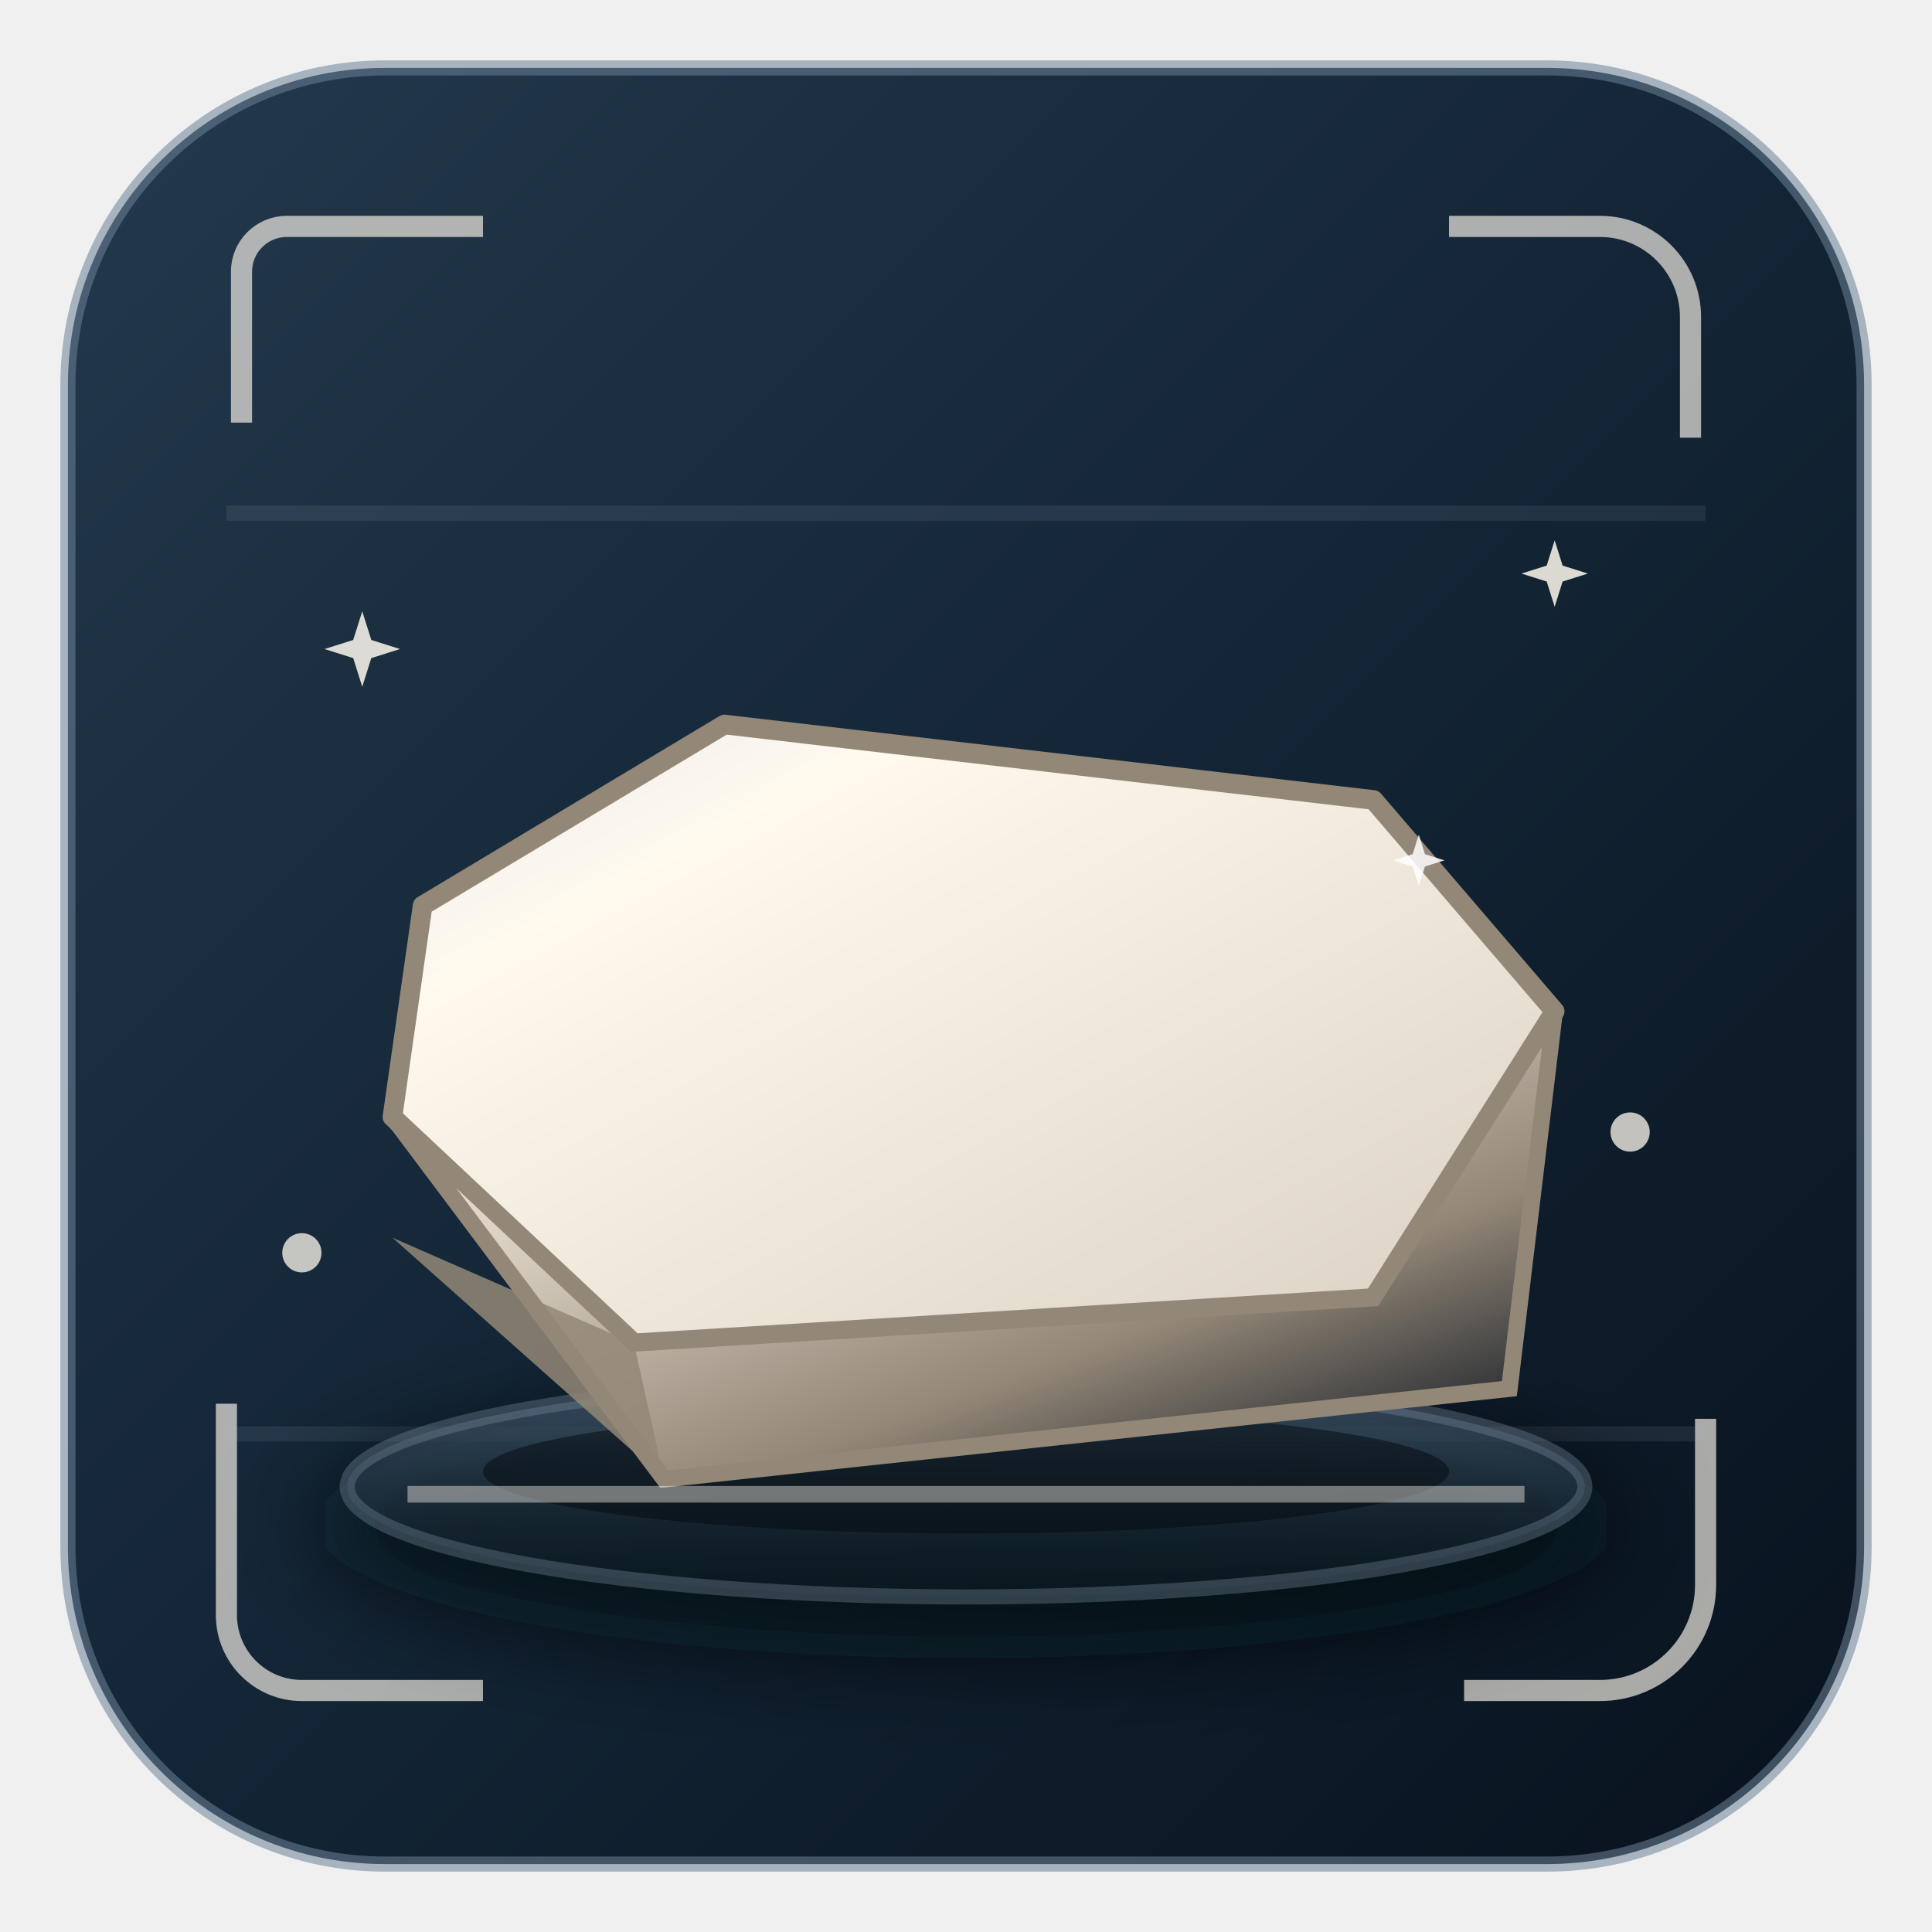
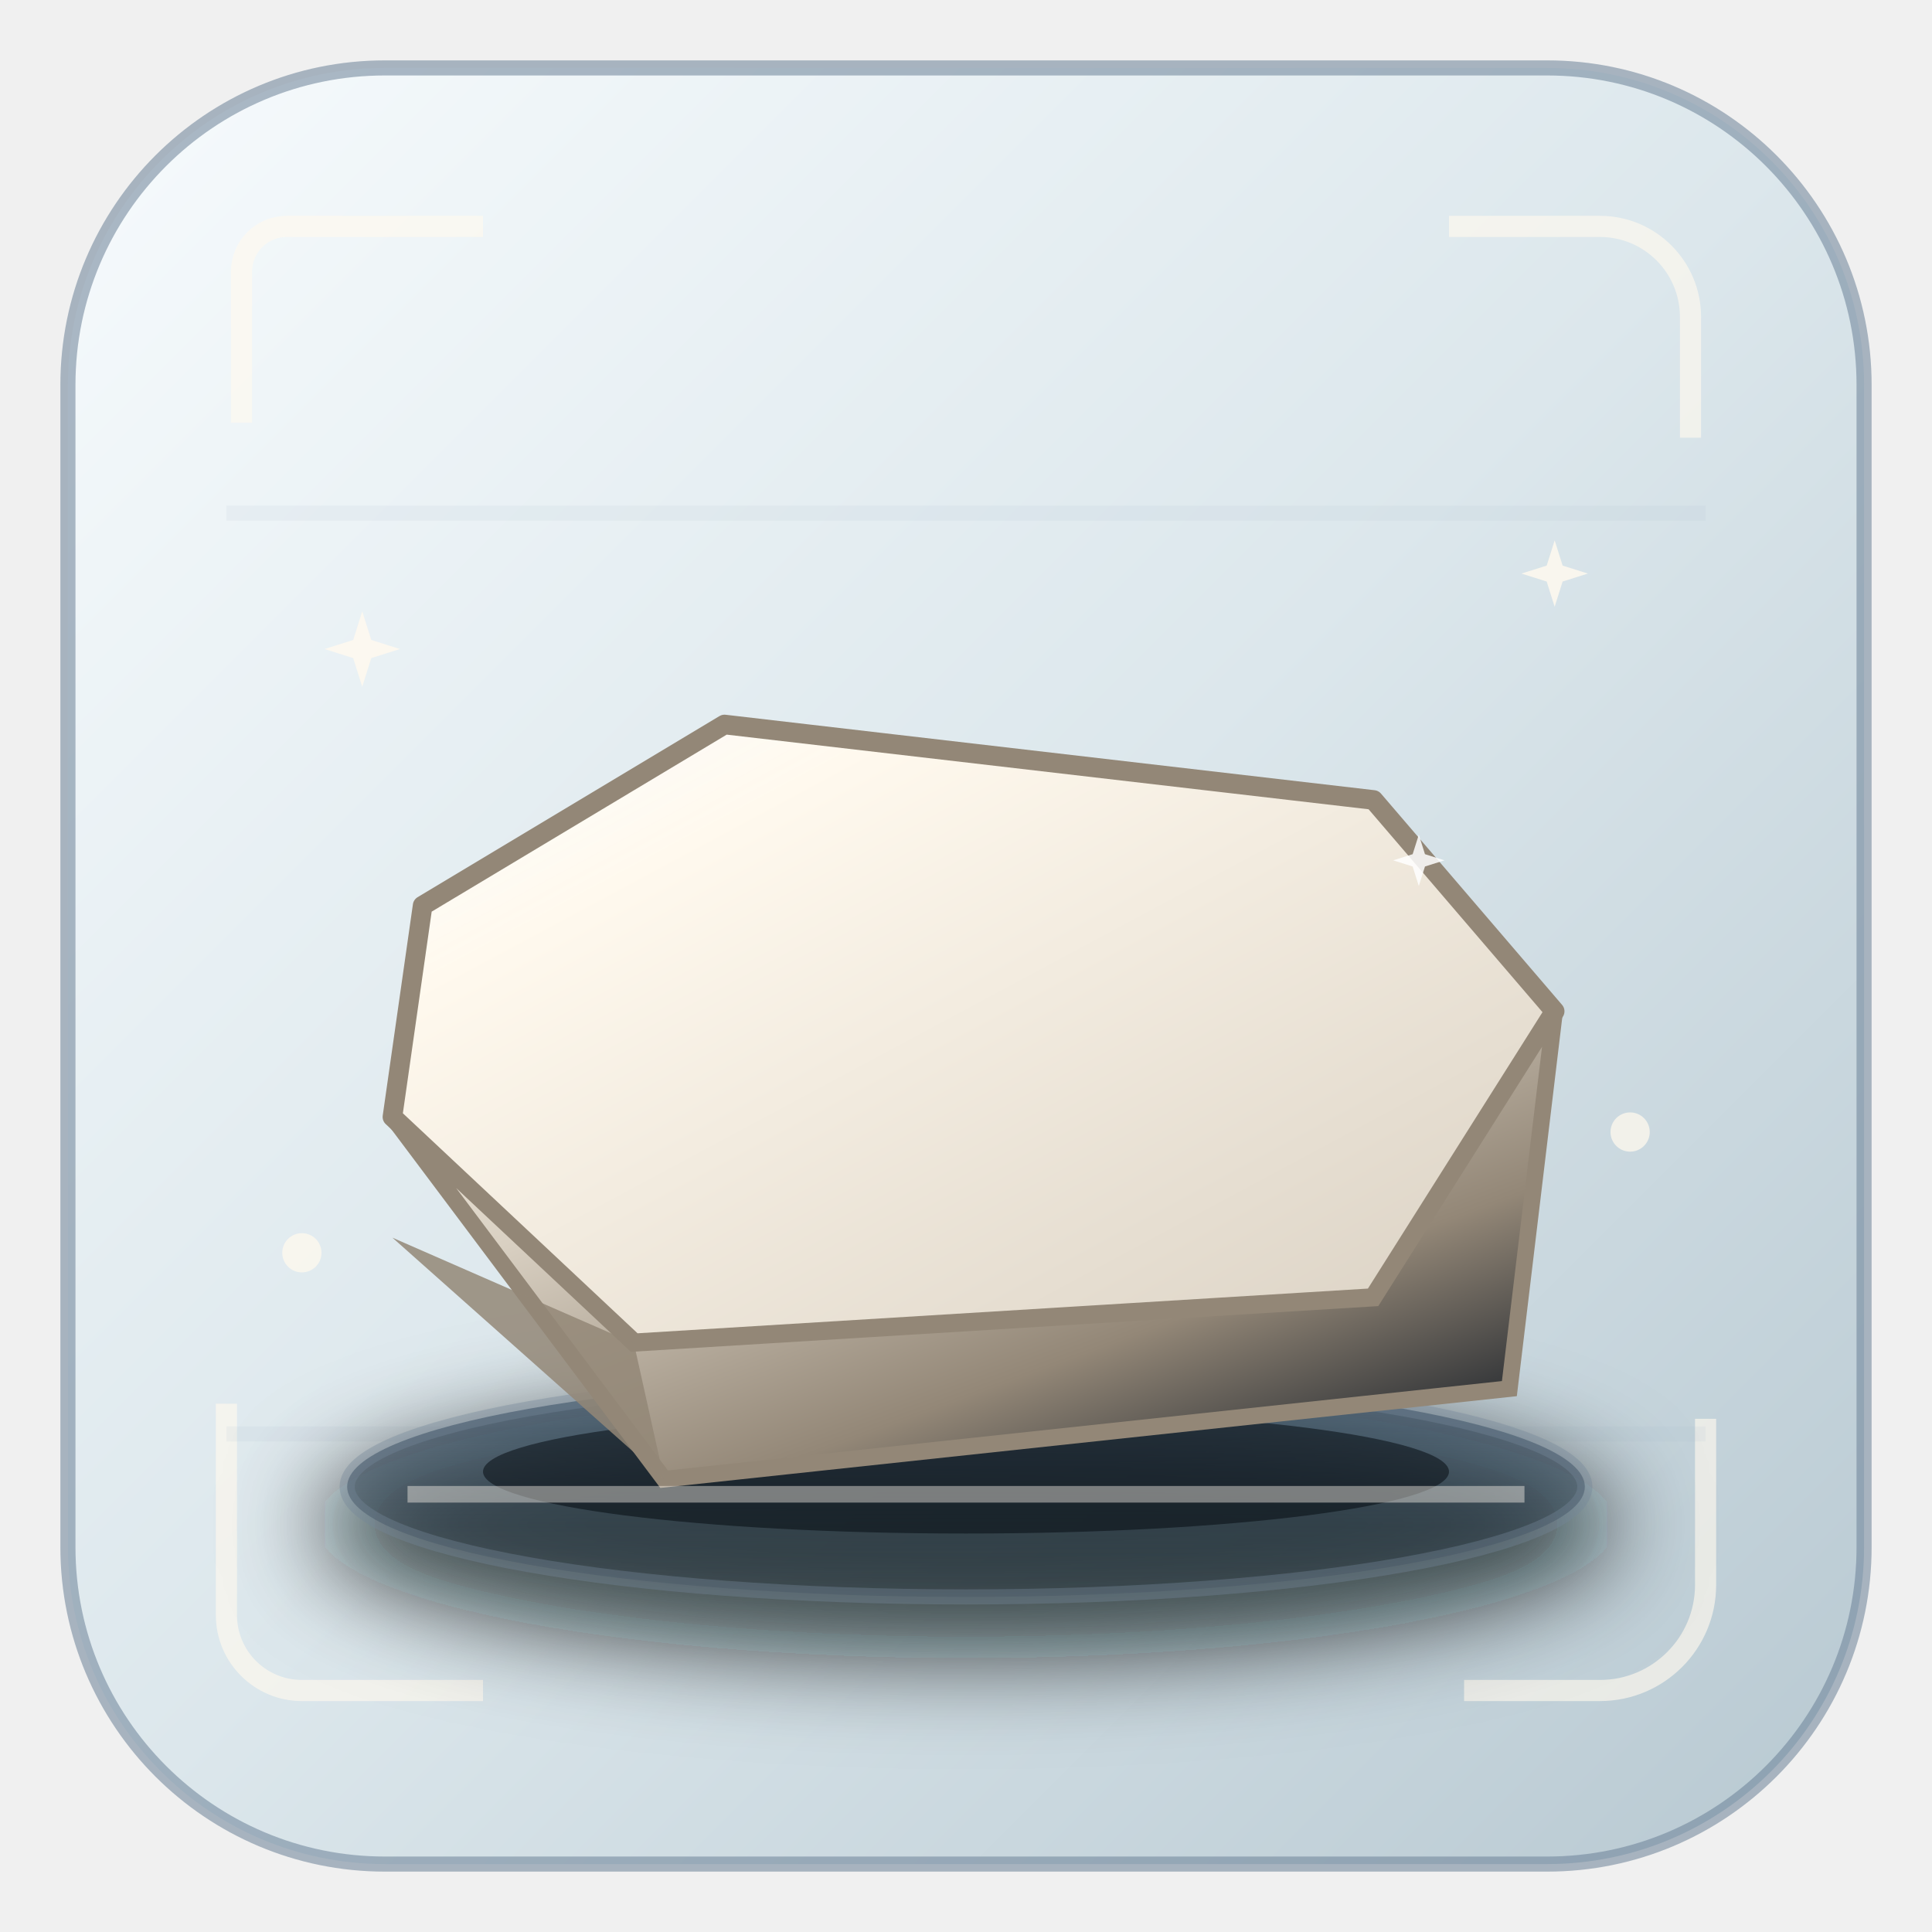
<svg xmlns="http://www.w3.org/2000/svg" width="128" height="128" viewBox="0 0 128 128" role="img" aria-labelledby="omega-magnesite-title omega-magnesite-desc" data-omega-icon-kind="resource" data-omega-icon-id="magnesite">
  <defs>
    <linearGradient id="omega-magnesite-bg" x1="0" y1="0" x2="1" y2="1">
-       <stop offset="0" stop-color="#24394c" />
-       <stop offset=".5" stop-color="#132536" />
-       <stop offset="1" stop-color="#08121d" />
+       <stop offset="0" stop-color="#f7fbfd" />
+       <stop offset=".5" stop-color="#dce7ec" />
+       <stop offset="1" stop-color="#b7c8d1" />
    </linearGradient>
    <linearGradient id="omega-magnesite-metal" x1="0" y1="0" x2=".9" y2="1">
      <stop offset="0" stop-color="#fff9ee" />
      <stop offset=".32" stop-color="#d9d0c2" />
      <stop offset=".7" stop-color="#938777" />
      <stop offset="1" stop-color="#141b24" />
    </linearGradient>
    <linearGradient id="omega-magnesite-top" x1="0" y1="0" x2="1" y2="1">
      <stop offset="0" stop-color="#ffffff" stop-opacity=".9" />
      <stop offset=".22" stop-color="#fff9ee" />
      <stop offset="1" stop-color="#d9d0c2" />
    </linearGradient>
    <linearGradient id="omega-magnesite-side" x1="0" y1="0" x2="1" y2=".7">
      <stop offset="0" stop-color="#d9d0c2" />
      <stop offset="1" stop-color="#938777" />
    </linearGradient>
    <linearGradient id="omega-magnesite-floor" x1="0" y1="0" x2="0" y2="1">
      <stop offset="0" stop-color="#41576b" stop-opacity=".85" />
      <stop offset="1" stop-color="#172534" stop-opacity=".25" />
    </linearGradient>
    <filter id="omega-magnesite-shadow" x="-40%" y="-40%" width="180%" height="200%">
      <feGaussianBlur stdDeviation="3.1" />
    </filter>
  </defs>
  <rect x="4.5" y="4.5" width="119" height="119" rx="21" fill="url(#omega-magnesite-bg)" stroke="#6b8297" stroke-opacity=".55" stroke-width="1" />
  <path d="M16 28V18a3 3 0 0 1 3-3h13M96 15h10a6 6 0 0 1 6 6v8M15 93v14a5 5 0 0 0 5 5h12M97 112h9a7 7 0 0 0 7-7V94" fill="none" stroke="#fff9ee" stroke-opacity=".65" stroke-width="1.4" />
  <path d="M15 34H113M15 95H113" stroke="#a5bac8" stroke-opacity=".11" />
  <ellipse cx="64" cy="101" rx="43" ry="8.8" fill="#02070d" opacity=".7" filter="url(#omega-magnesite-shadow)" />
  <ellipse cx="64" cy="98.5" rx="41" ry="7.3" fill="url(#omega-magnesite-floor)" stroke="#75889a" stroke-opacity=".38" />
  <ellipse cx="64" cy="97.5" rx="32" ry="4.1" fill="#030a10" opacity=".52" />
  <path d="M28 60 48 48 91 53 103 67 91 86 42 89 26 74Z" fill="url(#omega-magnesite-top)" stroke="#938777" stroke-width="1.3" stroke-linejoin="round" />
  <path d="M26 74 42 89 91 86 103 67 100 92 44 98Z" fill="url(#omega-magnesite-metal)" stroke="#938777" stroke-width="1.1" />
  <path d="M42 89 44 98 26 82Z" fill="#938777" opacity=".85" />
  <path d="M24 40.5L24.6 42.4 26.5 43 24.6 43.6 24 45.5 23.4 43.6 21.5 43 23.4 42.4Z" fill="#fff9ee" opacity=".85" />
  <path d="M103 35.8L103.528 37.472 105.2 38 103.528 38.528 103 40.2 102.472 38.528 100.8 38 102.472 37.472Z" fill="#fff9ee" opacity=".85" />
  <path d="M94 55.3L94.408 56.592 95.7 57 94.408 57.408 94 58.7 93.592 57.408 92.3 57 93.592 56.592Z" fill="#fff" opacity=".85" />
  <path d="M27 99H101" stroke="#fff9ee" stroke-opacity=".42" stroke-width="1.1" />
  <circle cx="20" cy="83" r="1.3" fill="#fff9ee" opacity=".75" />
  <circle cx="108" cy="75" r="1.3" fill="#fff9ee" opacity=".75" />
</svg>
